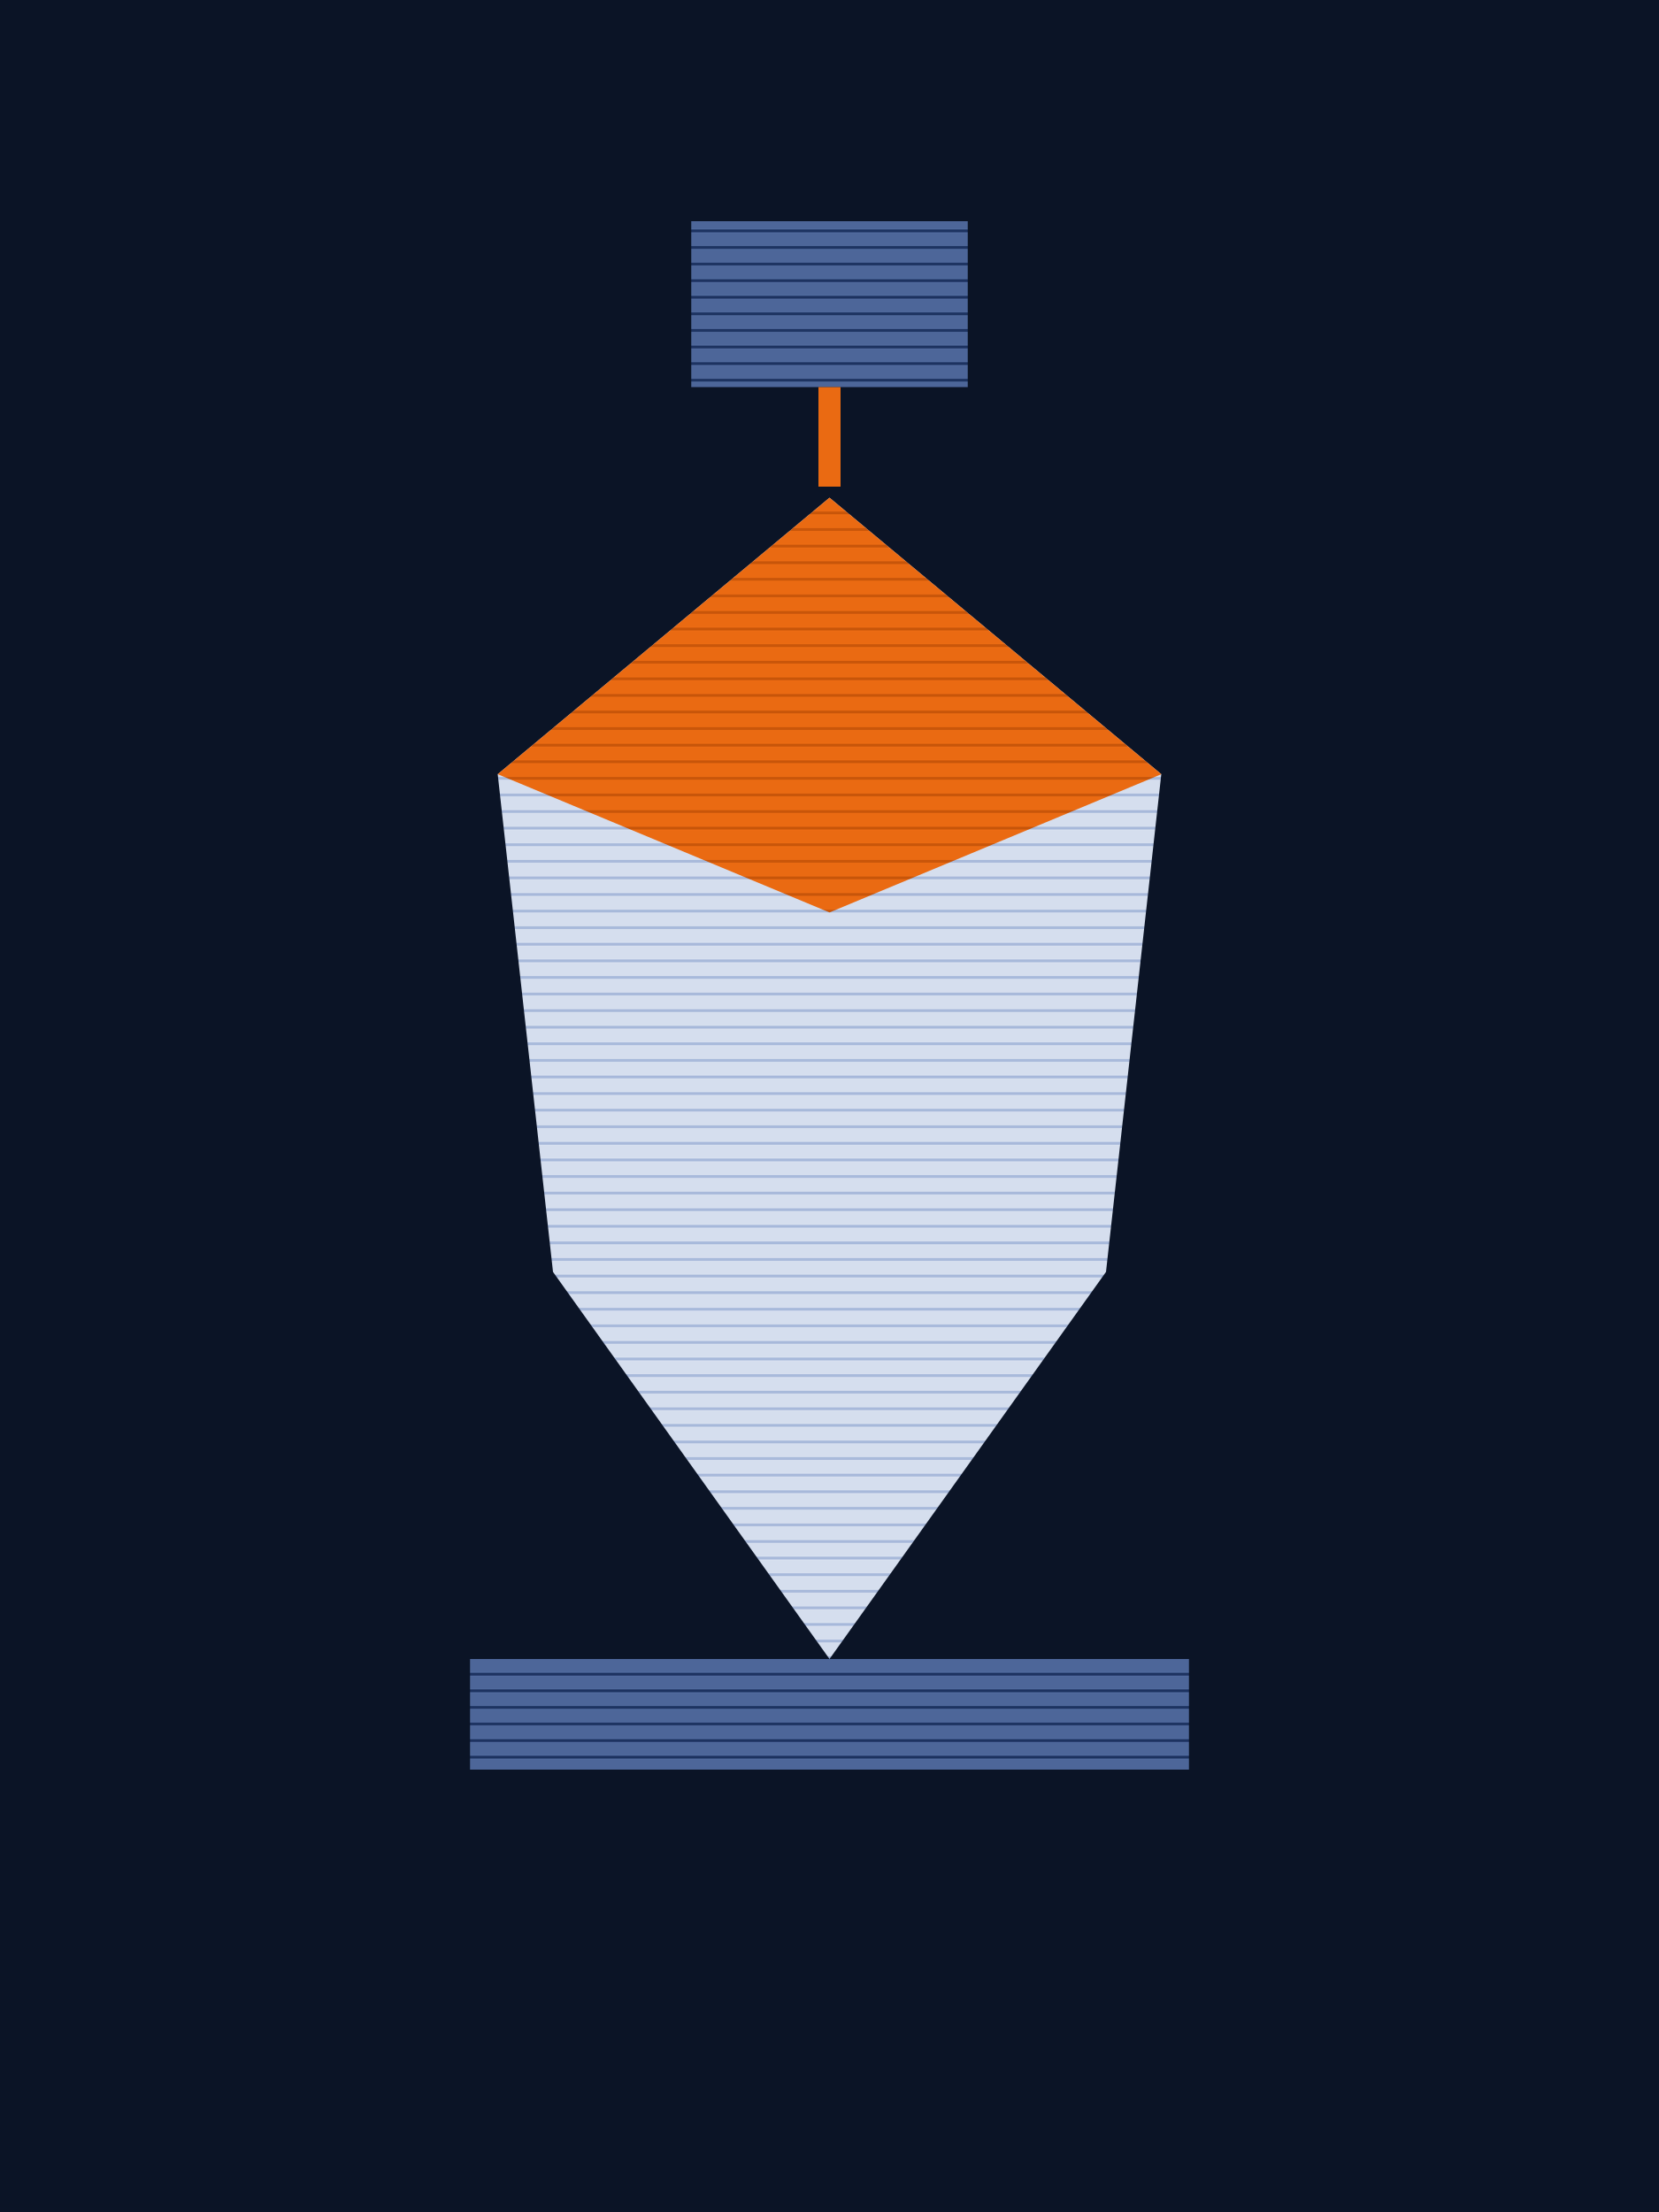
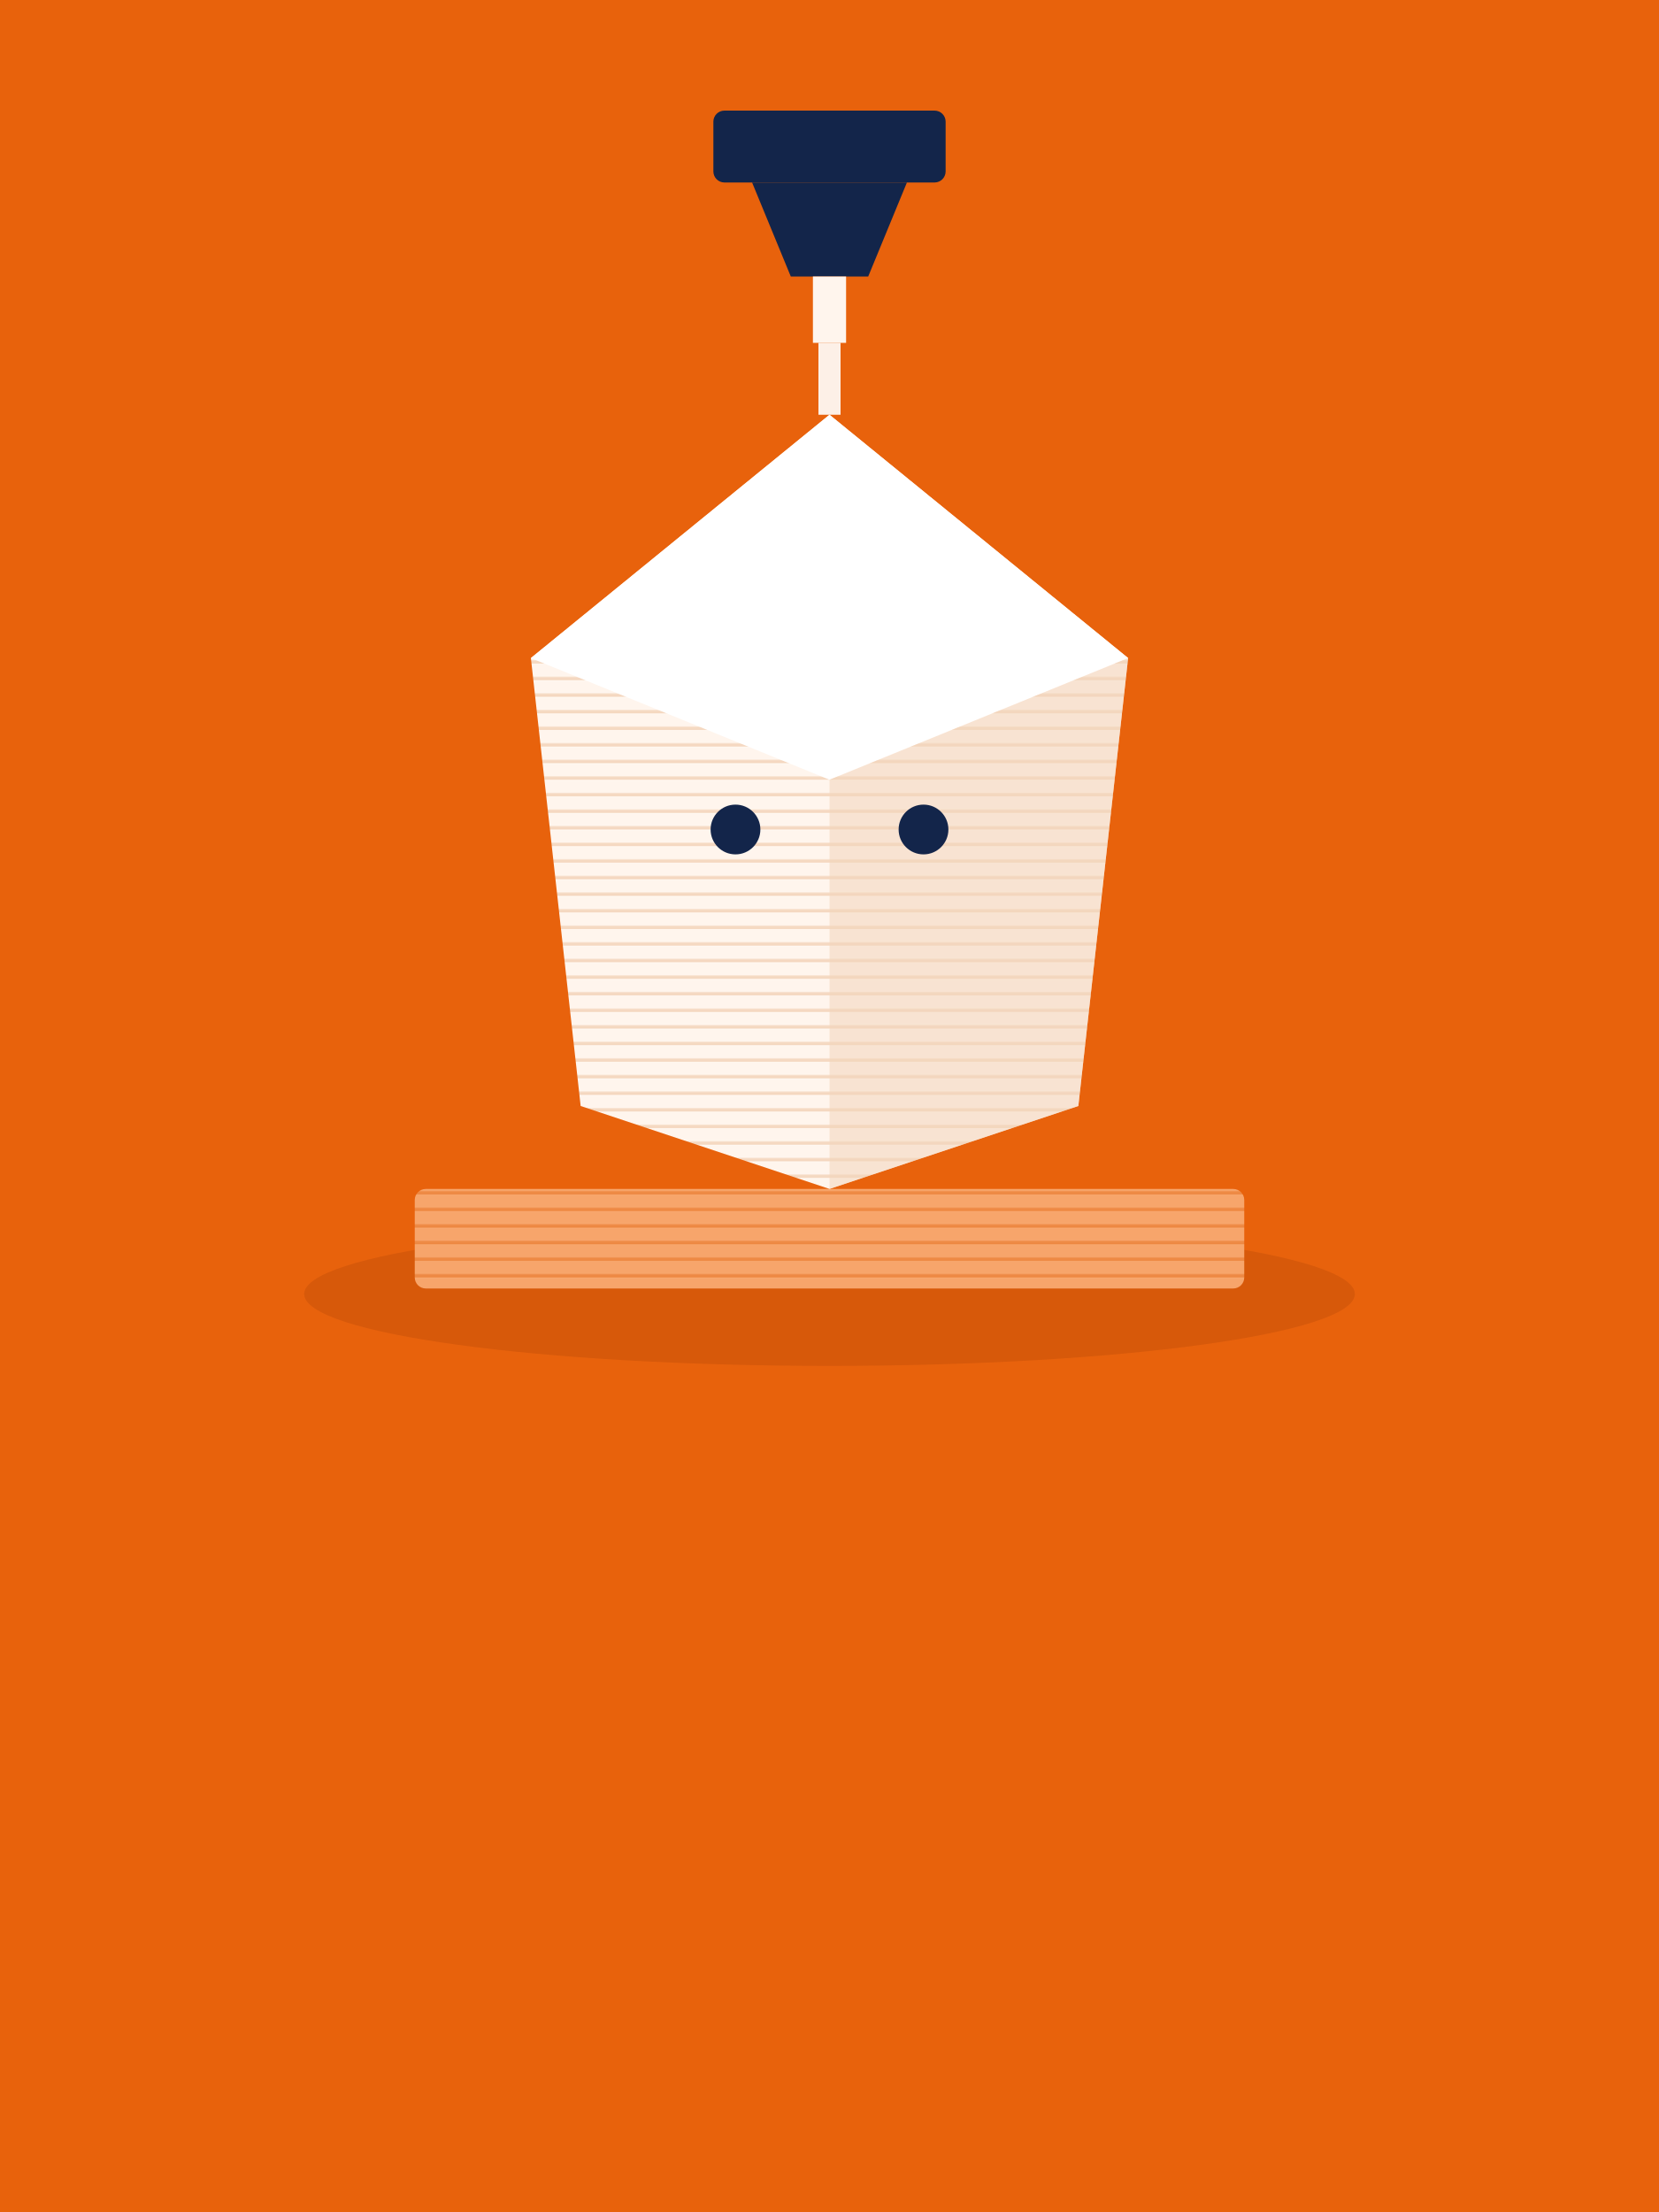
- <svg xmlns="http://www.w3.org/2000/svg" viewBox="0 0 600 800" preserveAspectRatio="xMidYMid slice">
+ <svg xmlns="http://www.w3.org/2000/svg" viewBox="0 0 600 800" preserveAspectRatio="xMidYMin slice">
  <defs>
-     <pattern id="L" width="8" height="6" patternUnits="userSpaceOnUse">
-       <rect width="8" height="6" fill="#1F3563" />
-       <rect y="5" width="8" height="1" fill="#14213D" />
+     <pattern id="W" width="8" height="6" patternUnits="userSpaceOnUse">
+       <rect width="8" height="6" fill="#FFF5ED" />
+       <rect y="4.8" width="8" height="1.2" fill="#F5D9C2" />
    </pattern>
-     <pattern id="O" width="8" height="6" patternUnits="userSpaceOnUse">
-       <rect width="8" height="6" fill="#EA6A12" />
-       <rect y="5" width="8" height="1" fill="#C9560A" />
+     <pattern id="N" width="8" height="6" patternUnits="userSpaceOnUse">
+       <rect width="8" height="6" fill="#13254A" />
+       <rect y="4.8" width="8" height="1.2" fill="#0D1A35" />
    </pattern>
-     <pattern id="G" width="8" height="6" patternUnits="userSpaceOnUse">
-       <rect width="8" height="6" fill="#4D6699" />
-       <rect y="5" width="8" height="1" fill="#1F3563" />
-     </pattern>
-     <pattern id="W" width="8" height="6" patternUnits="userSpaceOnUse">
-       <rect width="8" height="6" fill="#D5DEEE" />
-       <rect y="5" width="8" height="1" fill="#A9BADB" />
+     <pattern id="S" width="8" height="6" patternUnits="userSpaceOnUse">
+       <rect width="8" height="6" fill="#F7A56B" />
+       <rect y="4.8" width="8" height="1.2" fill="#EE8A45" />
    </pattern>
  </defs>
-   <rect width="600" height="800" fill="#0B1426" />
-   <rect x="170" y="600" width="260" height="40" fill="url(#G)" />
-   <path d="M300 180 420 280 400 460 300 600 200 460 180 280Z" fill="url(#W)" />
-   <path d="M300 180 420 280 300 330 180 280Z" fill="url(#O)" />
-   <rect x="250" y="80" width="100" height="60" fill="url(#G)" />
-   <path d="M300 140v36" stroke="#EA6A12" stroke-width="8" />
+   <rect width="600" height="800" fill="#E8620C" />
+   <ellipse cx="300" cy="468" rx="190" ry="26" fill="#C95209" opacity=".55" />
+   <rect x="150" y="430" width="300" height="36" rx="4" fill="url(#S)" />
+   <path d="M300 150 408 238 390 400 300 430 210 400 192 238Z" fill="url(#W)" />
+   <path d="M300 150 408 238 300 282 192 238Z" fill="#FFFFFF" />
+   <path d="M300 282 408 238 390 400 300 430Z" fill="#F3D5BC" opacity=".55" />
+   <circle cx="266" cy="300" r="9" fill="#13254A" />
+   <circle cx="334" cy="300" r="9" fill="#13254A" />
+   <rect x="258" y="40" width="84" height="26" rx="4" fill="#13254A" />
+   <path d="M272 66h56l-14 34h-28Z" fill="#13254A" />
+   <rect x="294" y="100" width="12" height="24" fill="#FFF5ED" />
+   <rect x="296" y="124" width="8" height="26" fill="#FFFFFF" opacity=".9" />
</svg>
